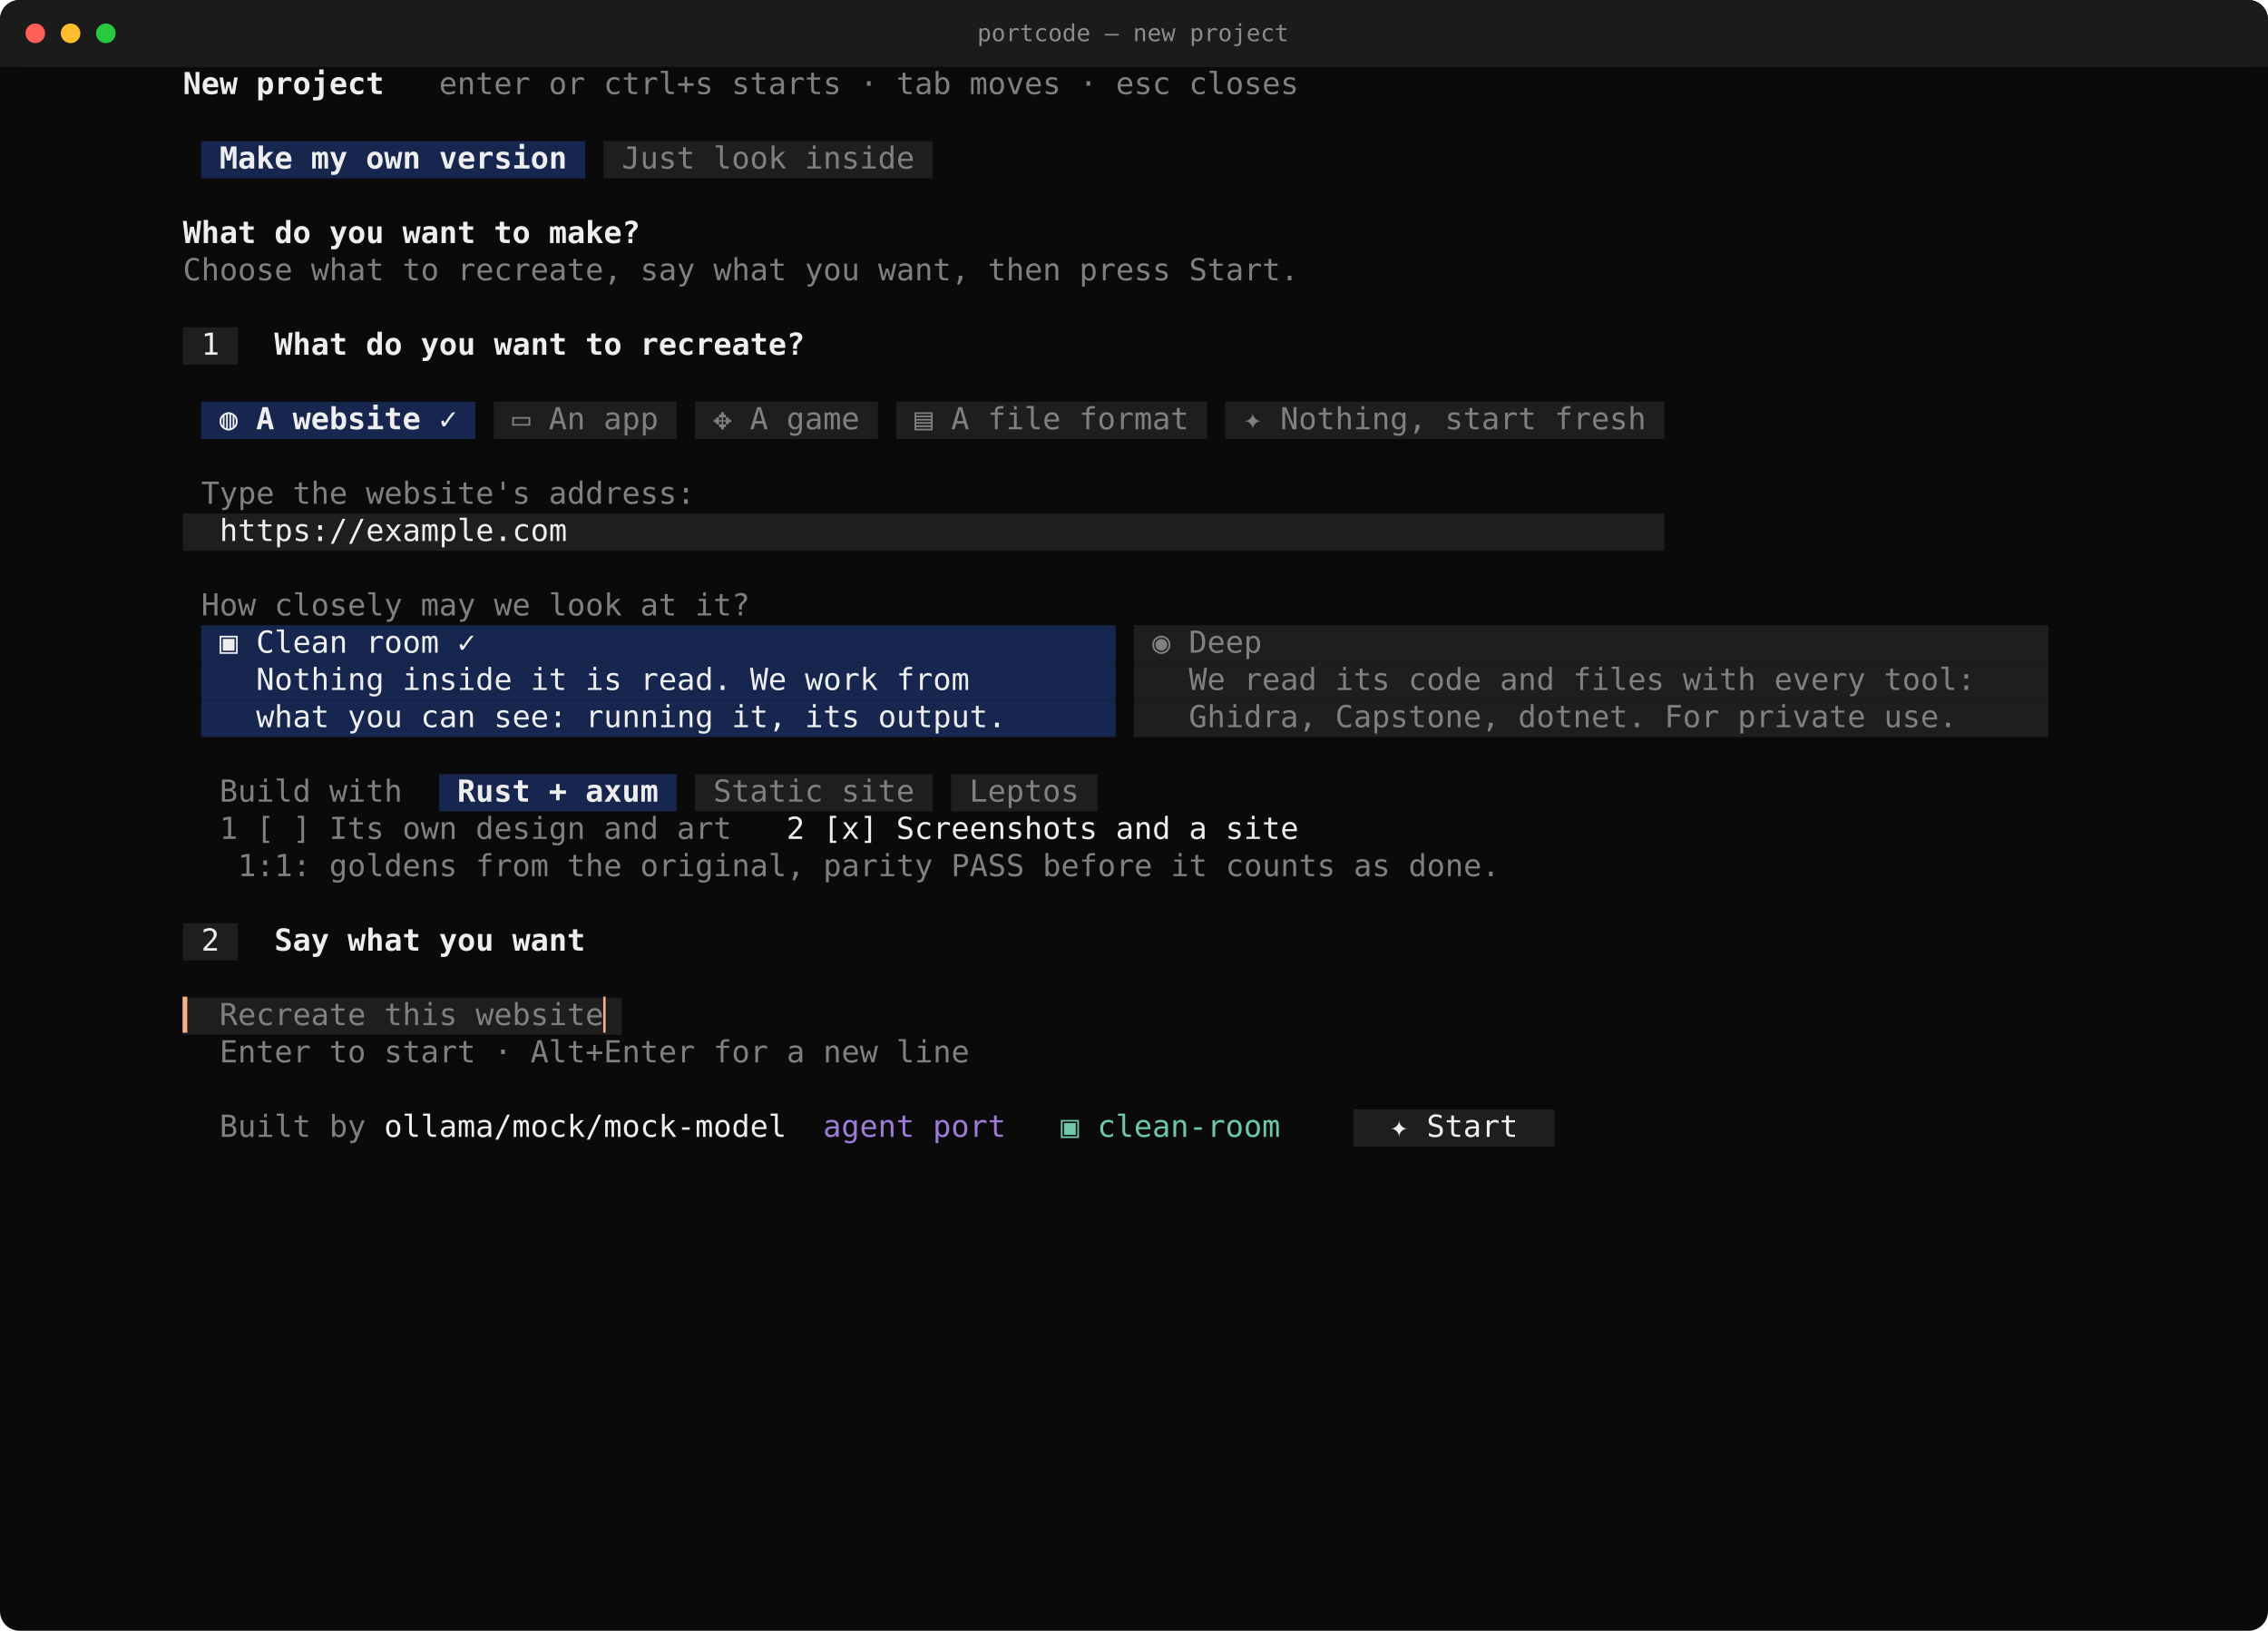
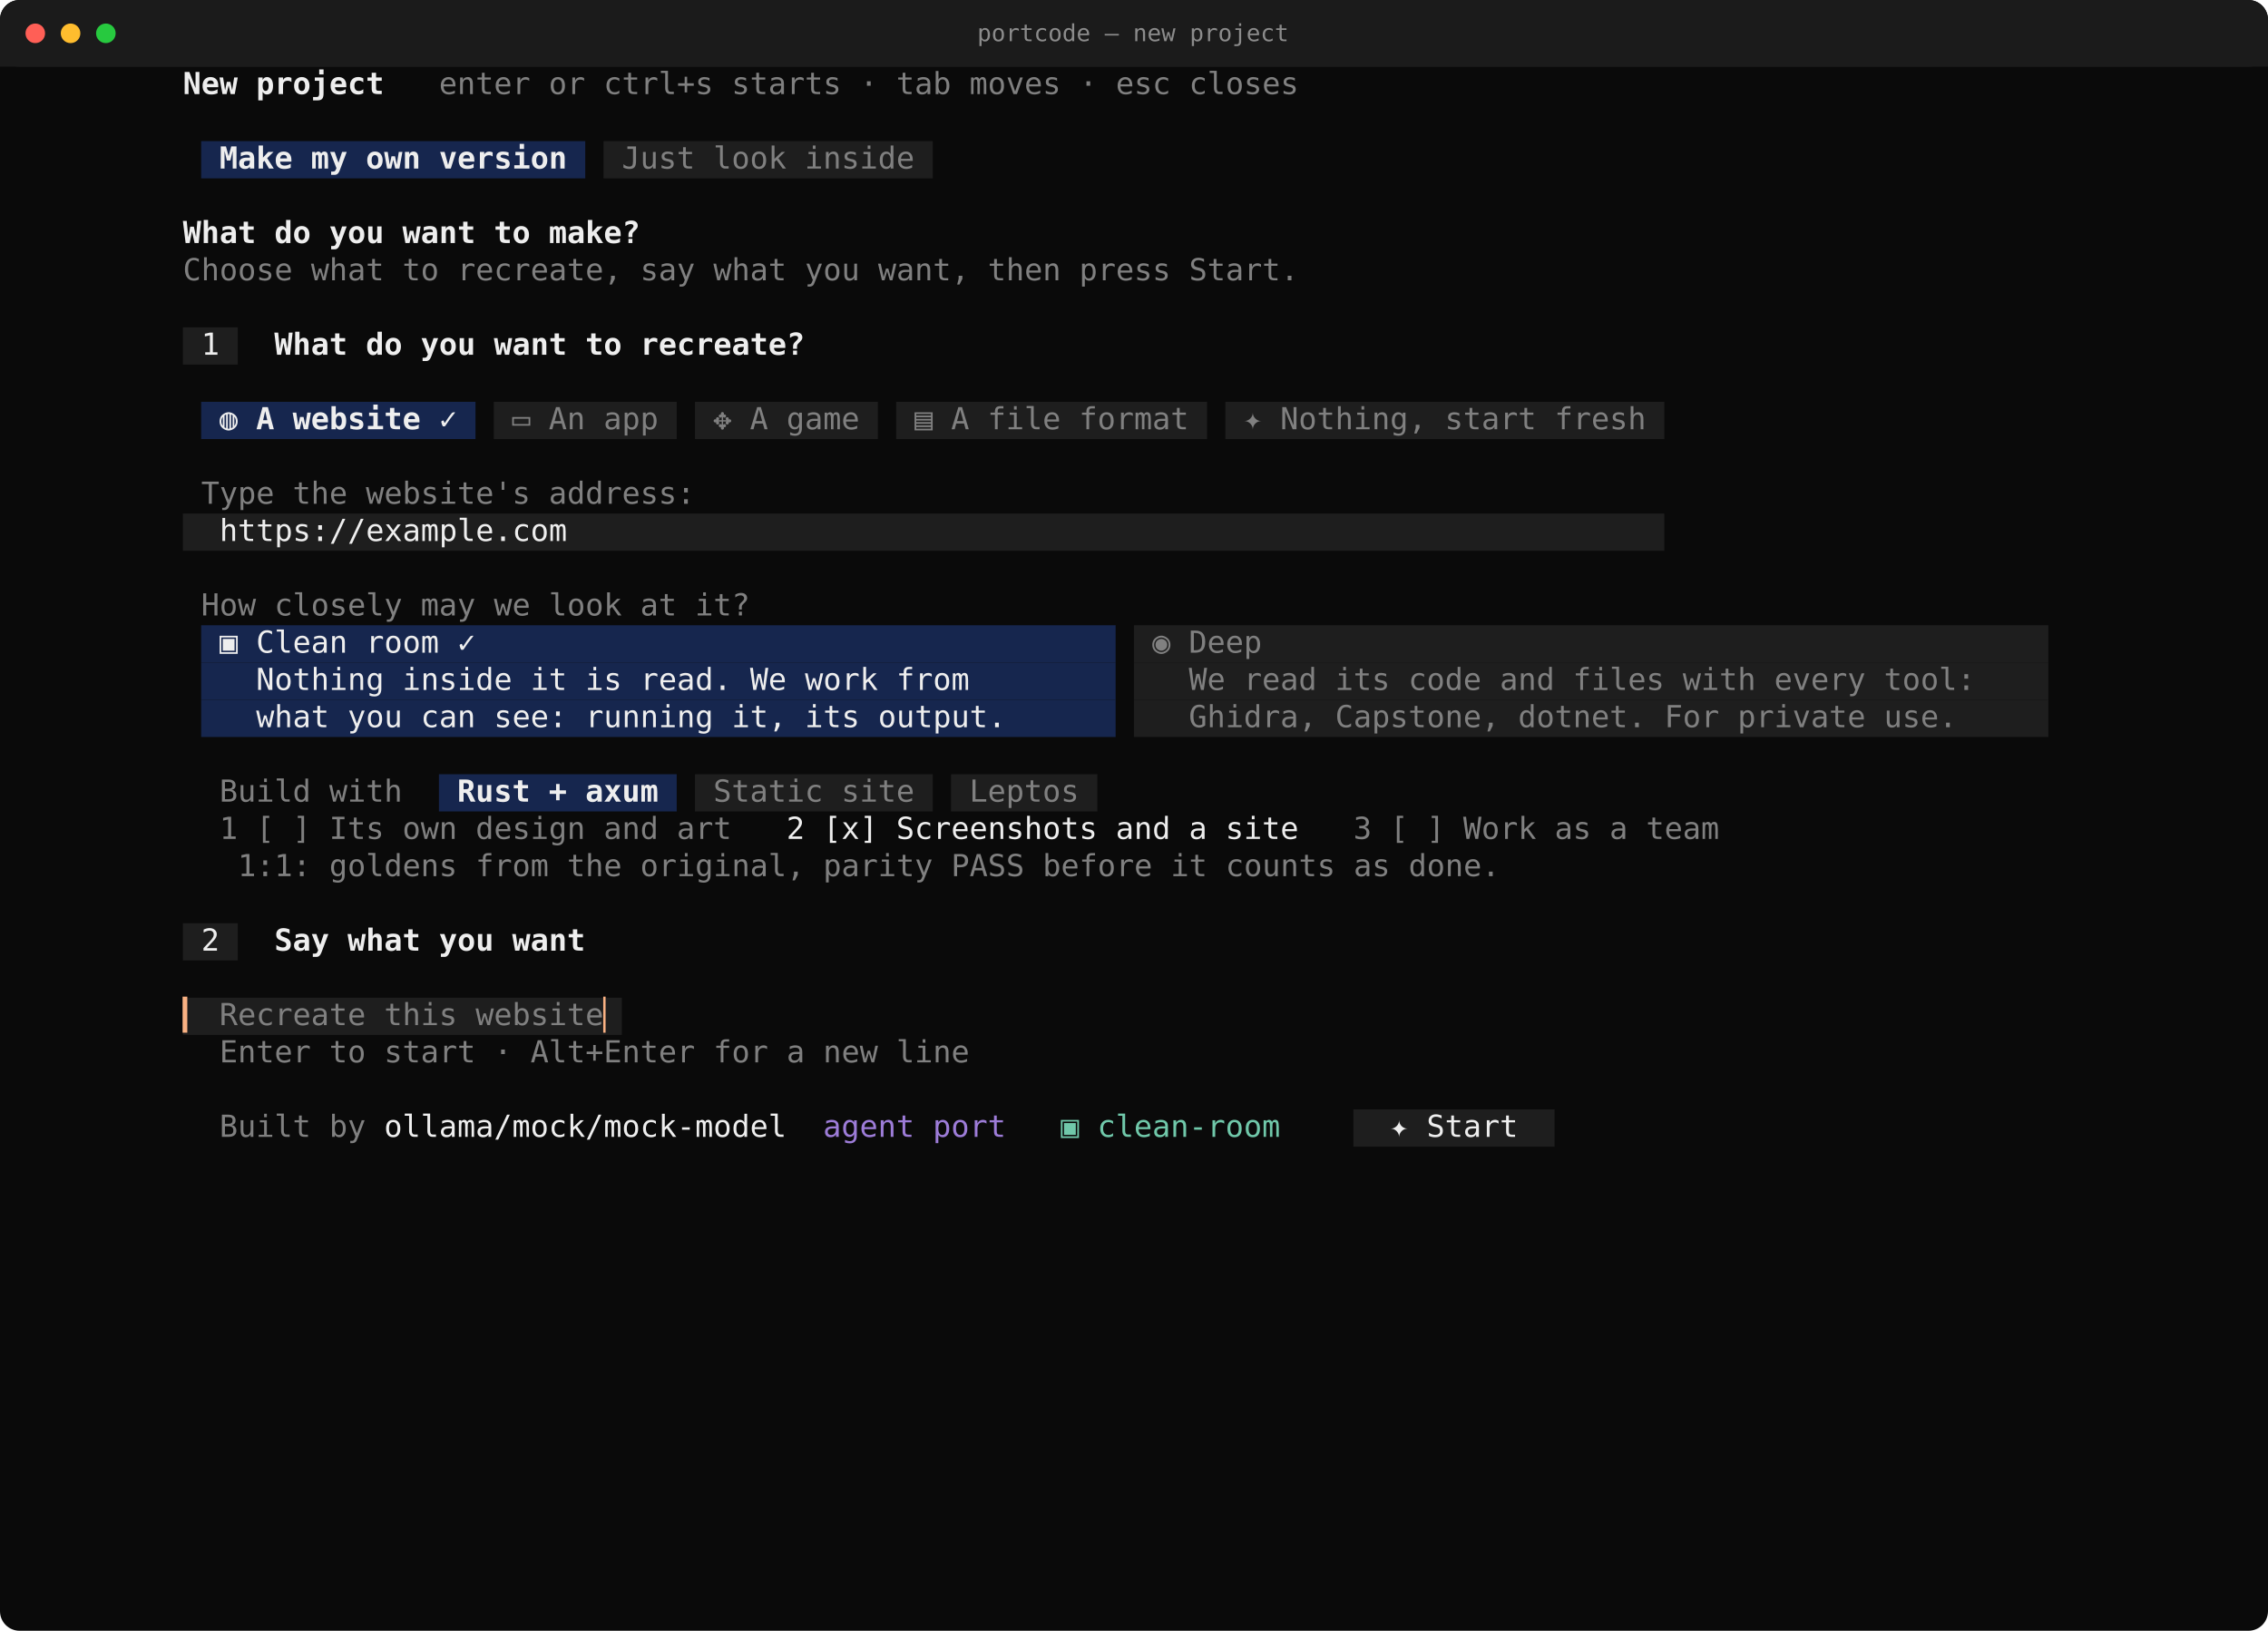
<svg xmlns="http://www.w3.org/2000/svg" width="1157" height="832" viewBox="0 0 1157 832" role="img" aria-label="portcode — new project">
  <rect width="1157" height="832" rx="10" fill="#0a0a0a" />
  <rect width="1157" height="34" rx="10" fill="#1b1b1b" />
  <rect y="24" width="1157" height="10" fill="#1b1b1b" />
  <circle cx="18" cy="17" r="5" fill="#ff5f56" />
  <circle cx="36" cy="17" r="5" fill="#ffbd2e" />
  <circle cx="54" cy="17" r="5" fill="#27c93f" />
  <text x="578" y="21" fill="#8b8b8b" font-family="ui-monospace,Menlo,monospace" font-size="12" text-anchor="middle">portcode — new project</text>
  <rect x="102.63" y="72.00" width="195.93" height="19" fill="#16264e" />
  <rect x="307.89" y="72.00" width="167.94" height="19" fill="#1e1e1e" />
  <rect x="93.30" y="167.00" width="27.99" height="19" fill="#1e1e1e" />
  <rect x="102.63" y="205.00" width="139.95" height="19" fill="#16264e" />
  <rect x="251.91" y="205.00" width="93.30" height="19" fill="#1e1e1e" />
  <rect x="354.54" y="205.00" width="93.30" height="19" fill="#1e1e1e" />
  <rect x="457.17" y="205.00" width="158.61" height="19" fill="#1e1e1e" />
  <rect x="625.11" y="205.00" width="223.92" height="19" fill="#1e1e1e" />
  <rect x="93.30" y="262.00" width="755.73" height="19" fill="#1e1e1e" />
  <rect x="102.63" y="319.00" width="466.50" height="19" fill="#16264e" />
  <rect x="578.46" y="319.00" width="466.50" height="19" fill="#1e1e1e" />
  <rect x="102.63" y="338.00" width="466.50" height="19" fill="#16264e" />
  <rect x="578.46" y="338.00" width="466.50" height="19" fill="#1e1e1e" />
  <rect x="102.63" y="357.00" width="466.50" height="19" fill="#16264e" />
  <rect x="578.46" y="357.00" width="466.50" height="19" fill="#1e1e1e" />
  <rect x="223.92" y="395.00" width="121.29" height="19" fill="#16264e" />
  <rect x="354.54" y="395.00" width="121.29" height="19" fill="#1e1e1e" />
  <rect x="485.16" y="395.00" width="74.64" height="19" fill="#1e1e1e" />
  <rect x="93.30" y="471.00" width="27.99" height="19" fill="#1e1e1e" />
  <rect x="93.30" y="509.00" width="223.92" height="19" fill="#1e1e1e" />
  <rect x="690.42" y="566.00" width="102.63" height="19" fill="#1e1e1e" />
  <g font-family="ui-monospace,SFMono-Regular,Menlo,Consolas,'DejaVu Sans Mono',monospace" font-size="15.5" xml:space="preserve">
    <text x="93.30" y="48.00" fill="#eeeeee" textLength="102.63" lengthAdjust="spacingAndGlyphs" font-weight="700">New project</text>
    <text x="195.93" y="48.00" fill="#808080" textLength="466.50" lengthAdjust="spacingAndGlyphs">   enter or ctrl+s starts · tab moves · esc closes</text>
    <text x="102.63" y="86.00" fill="#eeeeee" textLength="195.93" lengthAdjust="spacingAndGlyphs" font-weight="700"> Make my own version </text>
    <text x="307.89" y="86.00" fill="#808080" textLength="167.94" lengthAdjust="spacingAndGlyphs"> Just look inside </text>
    <text x="93.30" y="124.00" fill="#eeeeee" textLength="233.25" lengthAdjust="spacingAndGlyphs" font-weight="700">What do you want to make?</text>
    <text x="93.30" y="143.00" fill="#808080" textLength="569.13" lengthAdjust="spacingAndGlyphs">Choose what to recreate, say what you want, then press Start.</text>
    <text x="0.00" y="181.00" fill="#eeeeee" textLength="121.29" lengthAdjust="spacingAndGlyphs">           1 </text>
    <text x="121.29" y="181.00" fill="#eeeeee" textLength="289.23" lengthAdjust="spacingAndGlyphs" font-weight="700">  What do you want to recreate?</text>
    <text x="102.63" y="219.00" fill="#eeeeee" textLength="139.95" lengthAdjust="spacingAndGlyphs" font-weight="700"> ◍ A website ✓ </text>
    <text x="251.91" y="219.00" fill="#808080" textLength="93.30" lengthAdjust="spacingAndGlyphs"> ▭ An app </text>
    <text x="354.54" y="219.00" fill="#808080" textLength="93.30" lengthAdjust="spacingAndGlyphs"> ✥ A game </text>
    <text x="457.17" y="219.00" fill="#808080" textLength="158.61" lengthAdjust="spacingAndGlyphs"> ▤ A file format </text>
    <text x="625.11" y="219.00" fill="#808080" textLength="223.92" lengthAdjust="spacingAndGlyphs"> ✦ Nothing, start fresh </text>
    <text x="93.30" y="257.00" fill="#808080" textLength="261.24" lengthAdjust="spacingAndGlyphs"> Type the website's address:</text>
    <text x="0.00" y="276.00" fill="#eeeeee" textLength="1156.92" lengthAdjust="spacingAndGlyphs">            https://example.com                                                                                             </text>
    <text x="93.30" y="314.00" fill="#808080" textLength="289.23" lengthAdjust="spacingAndGlyphs"> How closely may we look at it?</text>
    <text x="0.00" y="333.00" fill="#eeeeee" textLength="578.46" lengthAdjust="spacingAndGlyphs">            ▣ Clean room ✓                                    </text>
    <text x="578.46" y="333.00" fill="#808080" textLength="466.50" lengthAdjust="spacingAndGlyphs"> ◉ Deep                                           </text>
    <text x="0.00" y="352.00" fill="#eeeeee" textLength="578.46" lengthAdjust="spacingAndGlyphs">              Nothing inside it is read. We work from         </text>
    <text x="578.46" y="352.00" fill="#808080" textLength="466.50" lengthAdjust="spacingAndGlyphs">   We read its code and files with every tool:    </text>
    <text x="0.00" y="371.00" fill="#eeeeee" textLength="578.46" lengthAdjust="spacingAndGlyphs">              what you can see: running it, its output.       </text>
    <text x="578.46" y="371.00" fill="#808080" textLength="466.50" lengthAdjust="spacingAndGlyphs">   Ghidra, Capstone, dotnet. For private use.     </text>
    <text x="102.63" y="409.00" fill="#808080" textLength="121.29" lengthAdjust="spacingAndGlyphs"> Build with  </text>
    <text x="223.92" y="409.00" fill="#eeeeee" textLength="121.29" lengthAdjust="spacingAndGlyphs" font-weight="700"> Rust + axum </text>
    <text x="354.54" y="409.00" fill="#808080" textLength="121.29" lengthAdjust="spacingAndGlyphs"> Static site </text>
    <text x="485.16" y="409.00" fill="#808080" textLength="74.64" lengthAdjust="spacingAndGlyphs"> Leptos </text>
    <text x="102.63" y="428.00" fill="#808080" textLength="279.90" lengthAdjust="spacingAndGlyphs"> 1 [ ] Its own design and art </text>
-     <text x="382.53" y="428.00" fill="#eeeeee" textLength="774.39" lengthAdjust="spacingAndGlyphs">  2 [x] Screenshots and a site                                                     </text>
+     <text x="382.53" y="428.00" fill="#eeeeee" textLength="289.23" lengthAdjust="spacingAndGlyphs">  2 [x] Screenshots and a site </text>
+     <text x="671.76" y="428.00" fill="#808080" textLength="214.59" lengthAdjust="spacingAndGlyphs">  3 [ ] Work as a team </text>
    <text x="93.30" y="447.00" fill="#808080" textLength="671.76" lengthAdjust="spacingAndGlyphs">   1:1: goldens from the original, parity PASS before it counts as done.</text>
    <text x="0.00" y="485.00" fill="#eeeeee" textLength="121.29" lengthAdjust="spacingAndGlyphs">           2 </text>
    <text x="121.29" y="485.00" fill="#eeeeee" textLength="177.27" lengthAdjust="spacingAndGlyphs" font-weight="700">  Say what you want</text>
    <text x="93.30" y="523.00" fill="#fab283" textLength="9.33" lengthAdjust="spacingAndGlyphs">▎</text>
    <text x="102.63" y="523.00" fill="#808080" textLength="205.26" lengthAdjust="spacingAndGlyphs"> Recreate this website</text>
    <text x="307.89" y="523.00" fill="#fab283" textLength="9.33" lengthAdjust="spacingAndGlyphs">▏</text>
    <text x="93.30" y="542.00" fill="#808080" textLength="401.19" lengthAdjust="spacingAndGlyphs">  Enter to start · Alt+Enter for a new line</text>
    <text x="102.63" y="580.00" fill="#808080" textLength="93.30" lengthAdjust="spacingAndGlyphs"> Built by </text>
    <text x="195.93" y="580.00" fill="#eeeeee" textLength="205.26" lengthAdjust="spacingAndGlyphs">ollama/mock/mock-model</text>
    <text x="401.19" y="580.00" fill="#9d7cd8" textLength="130.62" lengthAdjust="spacingAndGlyphs">  agent port  </text>
    <text x="531.81" y="580.00" fill="#70c8aa" textLength="130.62" lengthAdjust="spacingAndGlyphs"> ▣ clean-room </text>
    <text x="662.43" y="580.00" fill="#eeeeee" textLength="494.49" lengthAdjust="spacingAndGlyphs">     ✦ Start                                         </text>
  </g>
</svg>
